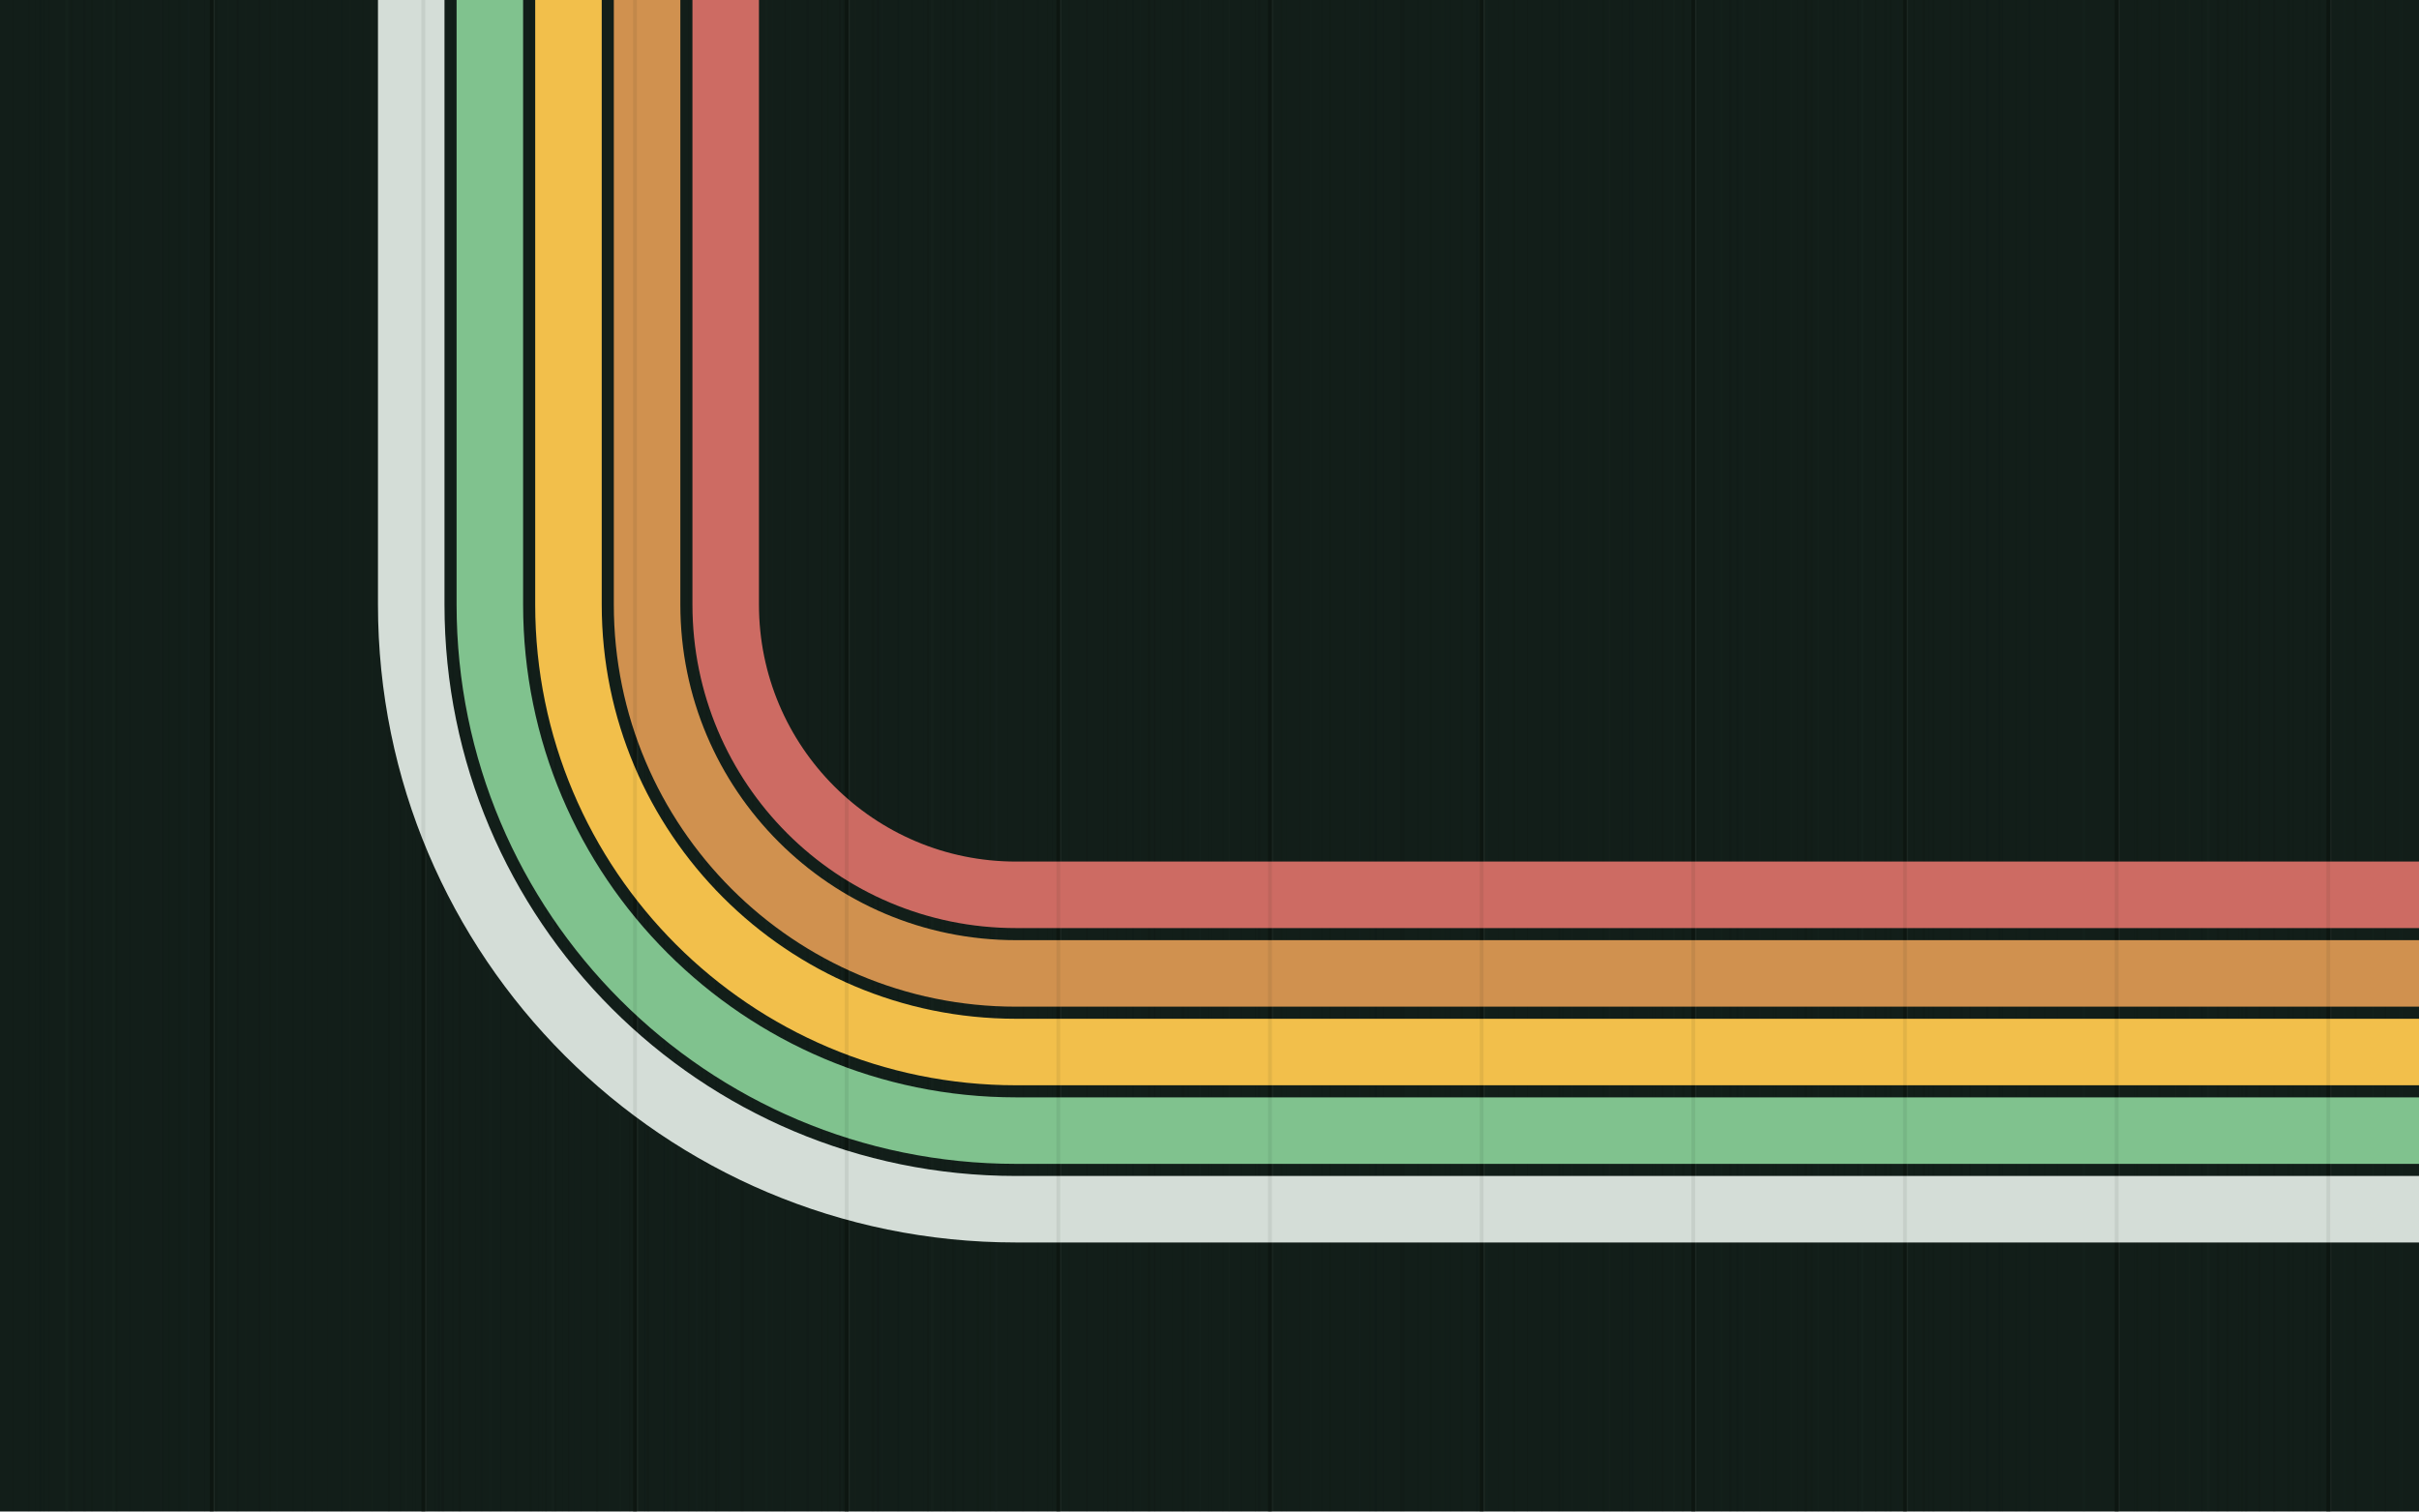
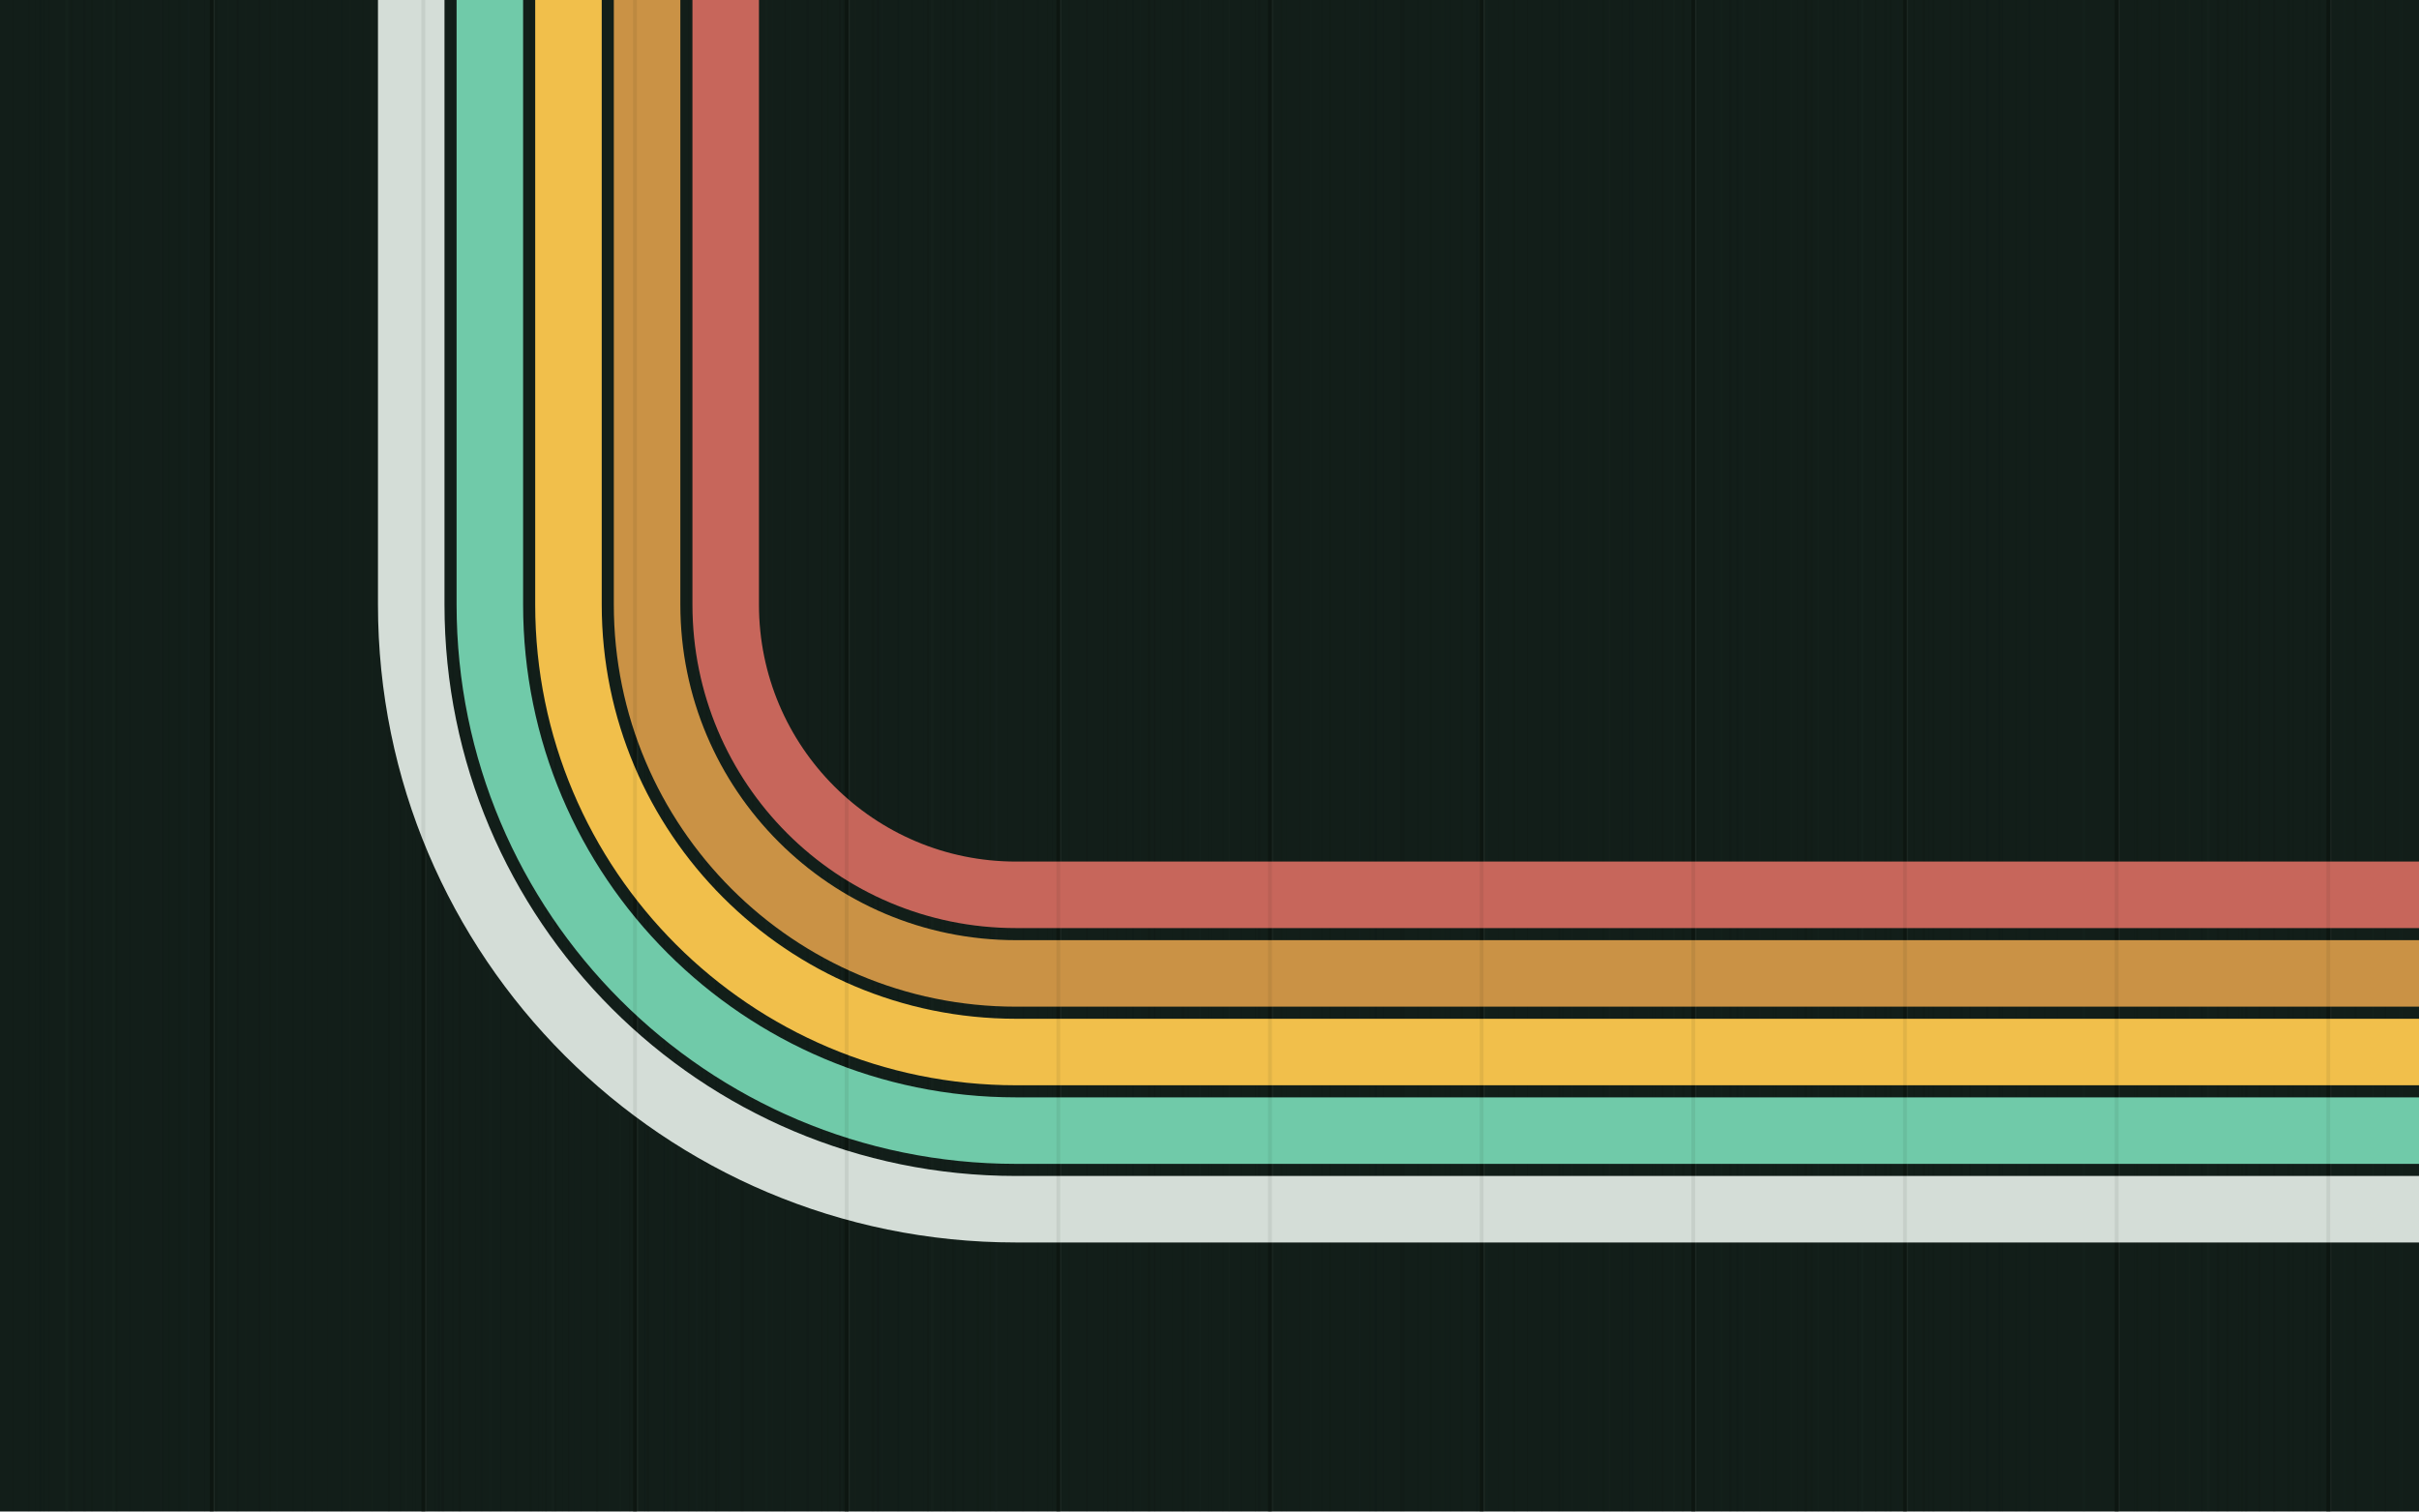
<svg xmlns="http://www.w3.org/2000/svg" viewBox="0 0 1920 1200" width="3840" height="2400">
  <rect x="0" y="0" width="1920" height="1200" fill="#121E19" />
  <rect x="9.6" y="0" width="0.9" height="1200" fill="#0A100D" fill-opacity="0.052" />
  <rect x="22.2" y="0" width="1.1" height="1200" fill="#0A100D" fill-opacity="0.083" />
  <rect x="27.8" y="0" width="0.4" height="1200" fill="#0A100D" fill-opacity="0.061" />
  <rect x="31.2" y="0" width="1.3" height="1200" fill="#0A100D" fill-opacity="0.098" />
  <rect x="34.6" y="0" width="0.5" height="1200" fill="#0A100D" fill-opacity="0.138" />
  <rect x="38.3" y="0" width="0.8" height="1200" fill="#0A100D" fill-opacity="0.112" />
  <rect x="51.9" y="0" width="2.2" height="1200" fill="#24342C" fill-opacity="0.115" />
  <rect x="55.8" y="0" width="2" height="1200" fill="#0A100D" fill-opacity="0.076" />
  <rect x="66" y="0" width="2.2" height="1200" fill="#0A100D" fill-opacity="0.101" />
  <rect x="72.2" y="0" width="1.5" height="1200" fill="#0A100D" fill-opacity="0.073" />
  <rect x="82.5" y="0" width="0.8" height="1200" fill="#24342C" fill-opacity="0.086" />
  <rect x="89.2" y="0" width="1.9" height="1200" fill="#24342C" fill-opacity="0.119" />
  <rect x="91.9" y="0" width="1.5" height="1200" fill="#0A100D" fill-opacity="0.129" />
  <rect x="102.4" y="0" width="0.8" height="1200" fill="#0A100D" fill-opacity="0.082" />
  <rect x="113.3" y="0" width="1" height="1200" fill="#24342C" fill-opacity="0.102" />
  <rect x="126.9" y="0" width="0.8" height="1200" fill="#24342C" fill-opacity="0.074" />
  <rect x="128.9" y="0" width="0.5" height="1200" fill="#0A100D" fill-opacity="0.121" />
  <rect x="134.1" y="0" width="0.5" height="1200" fill="#0A100D" fill-opacity="0.132" />
  <rect x="141.2" y="0" width="2.1" height="1200" fill="#0A100D" fill-opacity="0.041" />
  <rect x="149.1" y="0" width="1.5" height="1200" fill="#24342C" fill-opacity="0.07" />
  <rect x="162.1" y="0" width="0.5" height="1200" fill="#0A100D" fill-opacity="0.135" />
  <rect x="171.1" y="0" width="1.2" height="1200" fill="#0A100D" fill-opacity="0.111" />
  <rect x="180.6" y="0" width="0.5" height="1200" fill="#24342C" fill-opacity="0.119" />
  <rect x="187.7" y="0" width="1.6" height="1200" fill="#0A100D" fill-opacity="0.124" />
  <rect x="194.9" y="0" width="0.5" height="1200" fill="#24342C" fill-opacity="0.063" />
  <rect x="205.5" y="0" width="1.2" height="1200" fill="#0A100D" fill-opacity="0.061" />
  <rect x="214" y="0" width="1" height="1200" fill="#0A100D" fill-opacity="0.067" />
  <rect x="219.5" y="0" width="1" height="1200" fill="#24342C" fill-opacity="0.071" />
  <rect x="231.7" y="0" width="1.5" height="1200" fill="#0A100D" fill-opacity="0.05" />
  <rect x="241.4" y="0" width="1.3" height="1200" fill="#0A100D" fill-opacity="0.078" />
  <rect x="247.3" y="0" width="0.7" height="1200" fill="#0A100D" fill-opacity="0.135" />
  <rect x="259.5" y="0" width="0.5" height="1200" fill="#0A100D" fill-opacity="0.134" />
  <rect x="270.7" y="0" width="1.2" height="1200" fill="#0A100D" fill-opacity="0.092" />
  <rect x="277.6" y="0" width="1" height="1200" fill="#24342C" fill-opacity="0.083" />
  <rect x="287.5" y="0" width="0.8" height="1200" fill="#0A100D" fill-opacity="0.063" />
  <rect x="295" y="0" width="0.8" height="1200" fill="#24342C" fill-opacity="0.089" />
  <rect x="307.9" y="0" width="1.4" height="1200" fill="#0A100D" fill-opacity="0.139" />
  <rect x="317.2" y="0" width="1.4" height="1200" fill="#0A100D" fill-opacity="0.058" />
  <rect x="321.9" y="0" width="1.3" height="1200" fill="#24342C" fill-opacity="0.061" />
  <rect x="327.1" y="0" width="0.5" height="1200" fill="#0A100D" fill-opacity="0.055" />
  <rect x="329.7" y="0" width="0.8" height="1200" fill="#0A100D" fill-opacity="0.05" />
  <rect x="338.3" y="0" width="0.9" height="1200" fill="#0A100D" fill-opacity="0.108" />
  <rect x="345" y="0" width="1.6" height="1200" fill="#0A100D" fill-opacity="0.044" />
  <rect x="347.5" y="0" width="1.8" height="1200" fill="#0A100D" fill-opacity="0.111" />
  <rect x="350.6" y="0" width="2" height="1200" fill="#0A100D" fill-opacity="0.119" />
  <rect x="359.1" y="0" width="0.6" height="1200" fill="#0A100D" fill-opacity="0.117" />
  <rect x="363.9" y="0" width="2.1" height="1200" fill="#0A100D" fill-opacity="0.135" />
  <rect x="377" y="0" width="0.7" height="1200" fill="#0A100D" fill-opacity="0.043" />
  <rect x="381.5" y="0" width="1.5" height="1200" fill="#0A100D" fill-opacity="0.081" />
  <rect x="388.2" y="0" width="2" height="1200" fill="#24342C" fill-opacity="0.071" />
  <rect x="397.1" y="0" width="0.9" height="1200" fill="#0A100D" fill-opacity="0.097" />
  <rect x="408.5" y="0" width="1.8" height="1200" fill="#0A100D" fill-opacity="0.08" />
  <rect x="420.2" y="0" width="2.1" height="1200" fill="#0A100D" fill-opacity="0.063" />
  <rect x="426.9" y="0" width="0.8" height="1200" fill="#0A100D" fill-opacity="0.063" />
  <rect x="430.1" y="0" width="0.6" height="1200" fill="#0A100D" fill-opacity="0.104" />
  <rect x="432.8" y="0" width="1.2" height="1200" fill="#0A100D" fill-opacity="0.139" />
  <rect x="437.8" y="0" width="2.1" height="1200" fill="#24342C" fill-opacity="0.114" />
  <rect x="440.1" y="0" width="1.7" height="1200" fill="#0A100D" fill-opacity="0.102" />
  <rect x="446.1" y="0" width="0.8" height="1200" fill="#0A100D" fill-opacity="0.068" />
  <rect x="450.8" y="0" width="1.2" height="1200" fill="#0A100D" fill-opacity="0.11" />
  <rect x="455.3" y="0" width="0.6" height="1200" fill="#0A100D" fill-opacity="0.081" />
  <rect x="460.8" y="0" width="0.6" height="1200" fill="#0A100D" fill-opacity="0.113" />
  <rect x="473" y="0" width="1.9" height="1200" fill="#0A100D" fill-opacity="0.135" />
  <rect x="482.5" y="0" width="1.2" height="1200" fill="#24342C" fill-opacity="0.048" />
  <rect x="491.7" y="0" width="1.3" height="1200" fill="#24342C" fill-opacity="0.077" />
  <rect x="499.2" y="0" width="1.3" height="1200" fill="#0A100D" fill-opacity="0.11" />
  <rect x="511.1" y="0" width="1.1" height="1200" fill="#0A100D" fill-opacity="0.098" />
  <rect x="513.4" y="0" width="2" height="1200" fill="#0A100D" fill-opacity="0.132" />
  <rect x="526.4" y="0" width="1.3" height="1200" fill="#0A100D" fill-opacity="0.088" />
  <rect x="529.4" y="0" width="1" height="1200" fill="#0A100D" fill-opacity="0.069" />
  <rect x="532.7" y="0" width="0.8" height="1200" fill="#24342C" fill-opacity="0.081" />
  <rect x="535.8" y="0" width="1.9" height="1200" fill="#0A100D" fill-opacity="0.061" />
  <rect x="546.2" y="0" width="0.8" height="1200" fill="#0A100D" fill-opacity="0.118" />
  <rect x="552.4" y="0" width="0.9" height="1200" fill="#24342C" fill-opacity="0.134" />
  <rect x="556.8" y="0" width="0.9" height="1200" fill="#0A100D" fill-opacity="0.06" />
  <rect x="560.2" y="0" width="1.7" height="1200" fill="#0A100D" fill-opacity="0.051" />
  <rect x="567.5" y="0" width="1.8" height="1200" fill="#0A100D" fill-opacity="0.131" />
  <rect x="570.3" y="0" width="0.6" height="1200" fill="#0A100D" fill-opacity="0.118" />
  <rect x="578.2" y="0" width="2.1" height="1200" fill="#24342C" fill-opacity="0.054" />
  <rect x="588" y="0" width="2.2" height="1200" fill="#0A100D" fill-opacity="0.102" />
  <rect x="596.8" y="0" width="1.2" height="1200" fill="#0A100D" fill-opacity="0.045" />
  <rect x="607.5" y="0" width="1.7" height="1200" fill="#24342C" fill-opacity="0.082" />
  <rect x="612.4" y="0" width="1.8" height="1200" fill="#24342C" fill-opacity="0.047" />
  <rect x="622.4" y="0" width="1" height="1200" fill="#0A100D" fill-opacity="0.122" />
  <rect x="627.3" y="0" width="0.5" height="1200" fill="#24342C" fill-opacity="0.071" />
  <rect x="640.1" y="0" width="1.9" height="1200" fill="#0A100D" fill-opacity="0.056" />
  <rect x="651.7" y="0" width="1.2" height="1200" fill="#0A100D" fill-opacity="0.129" />
  <rect x="656.7" y="0" width="1.2" height="1200" fill="#0A100D" fill-opacity="0.076" />
  <rect x="665.8" y="0" width="1.6" height="1200" fill="#0A100D" fill-opacity="0.122" />
  <rect x="669" y="0" width="2.2" height="1200" fill="#0A100D" fill-opacity="0.108" />
  <rect x="672" y="0" width="1.5" height="1200" fill="#0A100D" fill-opacity="0.135" />
  <rect x="678.6" y="0" width="1.1" height="1200" fill="#24342C" fill-opacity="0.064" />
  <rect x="691.8" y="0" width="2.1" height="1200" fill="#0A100D" fill-opacity="0.127" />
  <rect x="696" y="0" width="1.7" height="1200" fill="#0A100D" fill-opacity="0.121" />
  <rect x="700.2" y="0" width="0.7" height="1200" fill="#24342C" fill-opacity="0.067" />
  <rect x="712" y="0" width="1.9" height="1200" fill="#0A100D" fill-opacity="0.088" />
  <rect x="723.7" y="0" width="1.5" height="1200" fill="#0A100D" fill-opacity="0.05" />
  <rect x="732.6" y="0" width="0.5" height="1200" fill="#0A100D" fill-opacity="0.091" />
  <rect x="735.7" y="0" width="1.6" height="1200" fill="#0A100D" fill-opacity="0.139" />
  <rect x="738.8" y="0" width="2" height="1200" fill="#24342C" fill-opacity="0.121" />
  <rect x="746" y="0" width="1.1" height="1200" fill="#0A100D" fill-opacity="0.072" />
  <rect x="749.7" y="0" width="1.1" height="1200" fill="#0A100D" fill-opacity="0.104" />
  <rect x="755.7" y="0" width="1.6" height="1200" fill="#0A100D" fill-opacity="0.105" />
  <rect x="757.7" y="0" width="0.9" height="1200" fill="#0A100D" fill-opacity="0.077" />
  <rect x="763.6" y="0" width="1.6" height="1200" fill="#0A100D" fill-opacity="0.055" />
  <rect x="775.2" y="0" width="2" height="1200" fill="#0A100D" fill-opacity="0.063" />
  <rect x="780.4" y="0" width="0.6" height="1200" fill="#0A100D" fill-opacity="0.083" />
  <rect x="785.4" y="0" width="1.2" height="1200" fill="#0A100D" fill-opacity="0.069" />
  <rect x="789.7" y="0" width="1.8" height="1200" fill="#24342C" fill-opacity="0.125" />
  <rect x="799.6" y="0" width="0.6" height="1200" fill="#0A100D" fill-opacity="0.097" />
  <rect x="811.3" y="0" width="1.4" height="1200" fill="#0A100D" fill-opacity="0.101" />
  <rect x="823.1" y="0" width="1.6" height="1200" fill="#0A100D" fill-opacity="0.079" />
  <rect x="831" y="0" width="0.8" height="1200" fill="#0A100D" fill-opacity="0.076" />
  <rect x="834.6" y="0" width="1.2" height="1200" fill="#0A100D" fill-opacity="0.057" />
  <rect x="848.5" y="0" width="0.6" height="1200" fill="#0A100D" fill-opacity="0.118" />
  <rect x="862.3" y="0" width="0.9" height="1200" fill="#0A100D" fill-opacity="0.124" />
  <rect x="875.3" y="0" width="1" height="1200" fill="#0A100D" fill-opacity="0.054" />
  <rect x="878.6" y="0" width="1.2" height="1200" fill="#0A100D" fill-opacity="0.139" />
  <rect x="885.9" y="0" width="0.7" height="1200" fill="#0A100D" fill-opacity="0.057" />
  <rect x="893.8" y="0" width="0.8" height="1200" fill="#0A100D" fill-opacity="0.099" />
  <rect x="898.5" y="0" width="1.6" height="1200" fill="#0A100D" fill-opacity="0.089" />
  <rect x="904.2" y="0" width="1.1" height="1200" fill="#24342C" fill-opacity="0.052" />
  <rect x="911" y="0" width="2.1" height="1200" fill="#0A100D" fill-opacity="0.127" />
  <rect x="916.1" y="0" width="0.9" height="1200" fill="#0A100D" fill-opacity="0.121" />
  <rect x="920.6" y="0" width="1.3" height="1200" fill="#0A100D" fill-opacity="0.044" />
  <rect x="930.1" y="0" width="0.5" height="1200" fill="#0A100D" fill-opacity="0.065" />
  <rect x="938.2" y="0" width="2" height="1200" fill="#0A100D" fill-opacity="0.112" />
  <rect x="942.6" y="0" width="0.8" height="1200" fill="#0A100D" fill-opacity="0.088" />
  <rect x="951.8" y="0" width="1.1" height="1200" fill="#24342C" fill-opacity="0.127" />
  <rect x="958.5" y="0" width="1.2" height="1200" fill="#0A100D" fill-opacity="0.063" />
  <rect x="961.4" y="0" width="0.7" height="1200" fill="#0A100D" fill-opacity="0.076" />
  <rect x="970.2" y="0" width="0.9" height="1200" fill="#0A100D" fill-opacity="0.101" />
  <rect x="975" y="0" width="1.1" height="1200" fill="#24342C" fill-opacity="0.133" />
  <rect x="984.9" y="0" width="0.8" height="1200" fill="#0A100D" fill-opacity="0.1" />
  <rect x="996" y="0" width="0.8" height="1200" fill="#0A100D" fill-opacity="0.119" />
  <rect x="998.4" y="0" width="1.9" height="1200" fill="#0A100D" fill-opacity="0.058" />
  <rect x="1007.2" y="0" width="1.1" height="1200" fill="#24342C" fill-opacity="0.097" />
  <rect x="1016.5" y="0" width="1.6" height="1200" fill="#0A100D" fill-opacity="0.07" />
  <rect x="1020.7" y="0" width="0.5" height="1200" fill="#0A100D" fill-opacity="0.063" />
  <rect x="1031.9" y="0" width="0.4" height="1200" fill="#0A100D" fill-opacity="0.066" />
  <rect x="1040.2" y="0" width="0.7" height="1200" fill="#24342C" fill-opacity="0.125" />
  <rect x="1048.8" y="0" width="0.6" height="1200" fill="#0A100D" fill-opacity="0.08" />
  <rect x="1054.5" y="0" width="2.2" height="1200" fill="#0A100D" fill-opacity="0.065" />
  <rect x="1067.1" y="0" width="0.9" height="1200" fill="#0A100D" fill-opacity="0.052" />
  <rect x="1078.3" y="0" width="1.4" height="1200" fill="#24342C" fill-opacity="0.069" />
  <rect x="1087" y="0" width="0.7" height="1200" fill="#0A100D" fill-opacity="0.125" />
  <rect x="1090.9" y="0" width="2.1" height="1200" fill="#0A100D" fill-opacity="0.092" />
  <rect x="1097.7" y="0" width="0.5" height="1200" fill="#0A100D" fill-opacity="0.138" />
  <rect x="1111.3" y="0" width="1.9" height="1200" fill="#0A100D" fill-opacity="0.112" />
  <rect x="1113.5" y="0" width="1.2" height="1200" fill="#0A100D" fill-opacity="0.104" />
  <rect x="1125.3" y="0" width="0.6" height="1200" fill="#0A100D" fill-opacity="0.113" />
  <rect x="1134.7" y="0" width="1.8" height="1200" fill="#0A100D" fill-opacity="0.073" />
  <rect x="1144" y="0" width="1.8" height="1200" fill="#24342C" fill-opacity="0.041" />
  <rect x="1146.9" y="0" width="0.4" height="1200" fill="#0A100D" fill-opacity="0.08" />
  <rect x="1150.8" y="0" width="1.2" height="1200" fill="#0A100D" fill-opacity="0.083" />
  <rect x="1159.4" y="0" width="1.9" height="1200" fill="#0A100D" fill-opacity="0.071" />
  <rect x="1171.4" y="0" width="1.9" height="1200" fill="#0A100D" fill-opacity="0.089" />
  <rect x="1176.8" y="0" width="2" height="1200" fill="#24342C" fill-opacity="0.06" />
  <rect x="1179.7" y="0" width="1.3" height="1200" fill="#24342C" fill-opacity="0.049" />
  <rect x="1188.6" y="0" width="0.6" height="1200" fill="#0A100D" fill-opacity="0.051" />
  <rect x="1200.9" y="0" width="1.7" height="1200" fill="#0A100D" fill-opacity="0.138" />
  <rect x="1203" y="0" width="0.9" height="1200" fill="#24342C" fill-opacity="0.067" />
  <rect x="1211.9" y="0" width="0.8" height="1200" fill="#0A100D" fill-opacity="0.13" />
  <rect x="1223.5" y="0" width="0.9" height="1200" fill="#0A100D" fill-opacity="0.121" />
  <rect x="1236.7" y="0" width="1.5" height="1200" fill="#0A100D" fill-opacity="0.093" />
  <rect x="1239.4" y="0" width="1.5" height="1200" fill="#0A100D" fill-opacity="0.044" />
  <rect x="1247.8" y="0" width="0.8" height="1200" fill="#24342C" fill-opacity="0.057" />
  <rect x="1260.3" y="0" width="0.9" height="1200" fill="#24342C" fill-opacity="0.065" />
  <rect x="1272" y="0" width="1.8" height="1200" fill="#0A100D" fill-opacity="0.07" />
  <rect x="1277" y="0" width="1.3" height="1200" fill="#24342C" fill-opacity="0.084" />
  <rect x="1287" y="0" width="0.9" height="1200" fill="#0A100D" fill-opacity="0.111" />
  <rect x="1293.1" y="0" width="1.4" height="1200" fill="#0A100D" fill-opacity="0.091" />
  <rect x="1295.2" y="0" width="1.6" height="1200" fill="#0A100D" fill-opacity="0.09" />
  <rect x="1308.1" y="0" width="0.6" height="1200" fill="#24342C" fill-opacity="0.059" />
  <rect x="1310.8" y="0" width="0.6" height="1200" fill="#0A100D" fill-opacity="0.061" />
  <rect x="1313" y="0" width="0.7" height="1200" fill="#0A100D" fill-opacity="0.049" />
  <rect x="1319" y="0" width="1.3" height="1200" fill="#0A100D" fill-opacity="0.117" />
  <rect x="1327.9" y="0" width="1.4" height="1200" fill="#24342C" fill-opacity="0.096" />
  <rect x="1334.9" y="0" width="1.6" height="1200" fill="#0A100D" fill-opacity="0.127" />
  <rect x="1345.9" y="0" width="2.1" height="1200" fill="#0A100D" fill-opacity="0.04" />
  <rect x="1359.6" y="0" width="1.3" height="1200" fill="#0A100D" fill-opacity="0.056" />
  <rect x="1365.9" y="0" width="1" height="1200" fill="#24342C" fill-opacity="0.101" />
  <rect x="1372.5" y="0" width="1.8" height="1200" fill="#0A100D" fill-opacity="0.106" />
  <rect x="1378.2" y="0" width="1.5" height="1200" fill="#0A100D" fill-opacity="0.098" />
  <rect x="1383.4" y="0" width="1.2" height="1200" fill="#24342C" fill-opacity="0.13" />
  <rect x="1396.1" y="0" width="1.5" height="1200" fill="#24342C" fill-opacity="0.072" />
  <rect x="1406.4" y="0" width="1.5" height="1200" fill="#0A100D" fill-opacity="0.065" />
  <rect x="1409" y="0" width="1.2" height="1200" fill="#0A100D" fill-opacity="0.069" />
  <rect x="1421.1" y="0" width="1.2" height="1200" fill="#24342C" fill-opacity="0.064" />
  <rect x="1426.2" y="0" width="0.6" height="1200" fill="#0A100D" fill-opacity="0.084" />
  <rect x="1432.1" y="0" width="2.1" height="1200" fill="#0A100D" fill-opacity="0.137" />
  <rect x="1437.4" y="0" width="1.7" height="1200" fill="#0A100D" fill-opacity="0.065" />
  <rect x="1442.8" y="0" width="0.9" height="1200" fill="#24342C" fill-opacity="0.129" />
  <rect x="1454.3" y="0" width="1.7" height="1200" fill="#0A100D" fill-opacity="0.099" />
  <rect x="1458.9" y="0" width="0.6" height="1200" fill="#0A100D" fill-opacity="0.101" />
  <rect x="1463.4" y="0" width="1.6" height="1200" fill="#0A100D" fill-opacity="0.082" />
  <rect x="1474" y="0" width="0.9" height="1200" fill="#0A100D" fill-opacity="0.119" />
  <rect x="1477.2" y="0" width="1.9" height="1200" fill="#24342C" fill-opacity="0.138" />
  <rect x="1488.3" y="0" width="1.1" height="1200" fill="#0A100D" fill-opacity="0.13" />
  <rect x="1495.7" y="0" width="1.9" height="1200" fill="#0A100D" fill-opacity="0.084" />
  <rect x="1499.7" y="0" width="1.8" height="1200" fill="#0A100D" fill-opacity="0.127" />
  <rect x="1505.9" y="0" width="1.6" height="1200" fill="#24342C" fill-opacity="0.055" />
  <rect x="1518.5" y="0" width="1.4" height="1200" fill="#0A100D" fill-opacity="0.063" />
  <rect x="1526" y="0" width="1.7" height="1200" fill="#0A100D" fill-opacity="0.117" />
  <rect x="1530.6" y="0" width="0.9" height="1200" fill="#0A100D" fill-opacity="0.101" />
  <rect x="1533.6" y="0" width="1.9" height="1200" fill="#0A100D" fill-opacity="0.132" />
  <rect x="1547.3" y="0" width="1.2" height="1200" fill="#0A100D" fill-opacity="0.074" />
  <rect x="1556.2" y="0" width="1.7" height="1200" fill="#0A100D" fill-opacity="0.061" />
  <rect x="1563.1" y="0" width="1.2" height="1200" fill="#0A100D" fill-opacity="0.139" />
  <rect x="1576.2" y="0" width="2.1" height="1200" fill="#0A100D" fill-opacity="0.087" />
  <rect x="1586.4" y="0" width="1.7" height="1200" fill="#0A100D" fill-opacity="0.087" />
  <rect x="1588.8" y="0" width="0.9" height="1200" fill="#0A100D" fill-opacity="0.094" />
  <rect x="1599.3" y="0" width="1.8" height="1200" fill="#0A100D" fill-opacity="0.078" />
  <rect x="1609.9" y="0" width="1.8" height="1200" fill="#0A100D" fill-opacity="0.094" />
  <rect x="1622.2" y="0" width="1" height="1200" fill="#0A100D" fill-opacity="0.067" />
  <rect x="1632.6" y="0" width="0.5" height="1200" fill="#0A100D" fill-opacity="0.087" />
  <rect x="1641.1" y="0" width="0.6" height="1200" fill="#24342C" fill-opacity="0.05" />
  <rect x="1653.1" y="0" width="2.2" height="1200" fill="#24342C" fill-opacity="0.1" />
  <rect x="1666.6" y="0" width="0.4" height="1200" fill="#24342C" fill-opacity="0.056" />
  <rect x="1680.5" y="0" width="1.3" height="1200" fill="#0A100D" fill-opacity="0.056" />
  <rect x="1693.5" y="0" width="0.6" height="1200" fill="#0A100D" fill-opacity="0.092" />
  <rect x="1695.6" y="0" width="1.7" height="1200" fill="#0A100D" fill-opacity="0.065" />
  <rect x="1707.2" y="0" width="0.4" height="1200" fill="#0A100D" fill-opacity="0.061" />
  <rect x="1713.1" y="0" width="1.5" height="1200" fill="#0A100D" fill-opacity="0.139" />
  <rect x="1726.4" y="0" width="1.1" height="1200" fill="#24342C" fill-opacity="0.085" />
  <rect x="1734.5" y="0" width="0.4" height="1200" fill="#0A100D" fill-opacity="0.082" />
  <rect x="1737.4" y="0" width="0.8" height="1200" fill="#24342C" fill-opacity="0.103" />
  <rect x="1747.3" y="0" width="0.9" height="1200" fill="#0A100D" fill-opacity="0.105" />
  <rect x="1751.6" y="0" width="2.1" height="1200" fill="#24342C" fill-opacity="0.12" />
  <rect x="1759.1" y="0" width="2.1" height="1200" fill="#0A100D" fill-opacity="0.111" />
  <rect x="1767.2" y="0" width="1.7" height="1200" fill="#0A100D" fill-opacity="0.109" />
  <rect x="1776.7" y="0" width="0.5" height="1200" fill="#0A100D" fill-opacity="0.129" />
  <rect x="1778.8" y="0" width="1.3" height="1200" fill="#0A100D" fill-opacity="0.129" />
  <rect x="1782" y="0" width="1.6" height="1200" fill="#0A100D" fill-opacity="0.131" />
  <rect x="1792.8" y="0" width="1.3" height="1200" fill="#0A100D" fill-opacity="0.125" />
  <rect x="1804.1" y="0" width="1.9" height="1200" fill="#0A100D" fill-opacity="0.106" />
  <rect x="1815.7" y="0" width="2.1" height="1200" fill="#0A100D" fill-opacity="0.065" />
  <rect x="1819.5" y="0" width="1.3" height="1200" fill="#0A100D" fill-opacity="0.067" />
  <rect x="1829.6" y="0" width="1.9" height="1200" fill="#0A100D" fill-opacity="0.059" />
  <rect x="1835.5" y="0" width="0.8" height="1200" fill="#0A100D" fill-opacity="0.044" />
  <rect x="1840.6" y="0" width="1.9" height="1200" fill="#0A100D" fill-opacity="0.079" />
  <rect x="1849" y="0" width="1.6" height="1200" fill="#0A100D" fill-opacity="0.136" />
  <rect x="1859.2" y="0" width="1.9" height="1200" fill="#24342C" fill-opacity="0.055" />
  <rect x="1869" y="0" width="1.3" height="1200" fill="#0A100D" fill-opacity="0.115" />
  <rect x="1882.6" y="0" width="1.7" height="1200" fill="#24342C" fill-opacity="0.081" />
  <rect x="1892.6" y="0" width="1.3" height="1200" fill="#0A100D" fill-opacity="0.104" />
  <rect x="1904.4" y="0" width="1.9" height="1200" fill="#24342C" fill-opacity="0.047" />
  <rect x="1906.5" y="0" width="0.4" height="1200" fill="#24342C" fill-opacity="0.13" />
  <rect x="1918" y="0" width="0.4" height="1200" fill="#0A100D" fill-opacity="0.08" />
  <rect x="1922.8" y="0" width="2" height="1200" fill="#0A100D" fill-opacity="0.115" />
  <rect x="166.5" y="0" width="3" height="1200" fill="#0A100D" fill-opacity="0.5" />
  <rect x="169.5" y="0" width="1" height="1200" fill="#E7ECEA" fill-opacity="0.05" />
  <rect x="334.5" y="0" width="3" height="1200" fill="#0A100D" fill-opacity="0.5" />
  <rect x="337.5" y="0" width="1" height="1200" fill="#E7ECEA" fill-opacity="0.05" />
  <rect x="502.5" y="0" width="3" height="1200" fill="#0A100D" fill-opacity="0.5" />
  <rect x="505.5" y="0" width="1" height="1200" fill="#E7ECEA" fill-opacity="0.05" />
  <rect x="670.5" y="0" width="3" height="1200" fill="#0A100D" fill-opacity="0.5" />
  <rect x="673.5" y="0" width="1" height="1200" fill="#E7ECEA" fill-opacity="0.05" />
  <rect x="838.5" y="0" width="3" height="1200" fill="#0A100D" fill-opacity="0.5" />
  <rect x="841.5" y="0" width="1" height="1200" fill="#E7ECEA" fill-opacity="0.05" />
  <rect x="1006.5" y="0" width="3" height="1200" fill="#0A100D" fill-opacity="0.5" />
  <rect x="1009.5" y="0" width="1" height="1200" fill="#E7ECEA" fill-opacity="0.05" />
  <rect x="1174.5" y="0" width="3" height="1200" fill="#0A100D" fill-opacity="0.5" />
  <rect x="1177.5" y="0" width="1" height="1200" fill="#E7ECEA" fill-opacity="0.05" />
  <rect x="1342.5" y="0" width="3" height="1200" fill="#0A100D" fill-opacity="0.5" />
  <rect x="1345.5" y="0" width="1" height="1200" fill="#E7ECEA" fill-opacity="0.05" />
  <rect x="1510.5" y="0" width="3" height="1200" fill="#0A100D" fill-opacity="0.5" />
  <rect x="1513.5" y="0" width="1" height="1200" fill="#E7ECEA" fill-opacity="0.05" />
  <rect x="1678.5" y="0" width="3" height="1200" fill="#0A100D" fill-opacity="0.5" />
  <rect x="1681.5" y="0" width="1" height="1200" fill="#E7ECEA" fill-opacity="0.05" />
  <rect x="1846.5" y="0" width="3" height="1200" fill="#0A100D" fill-opacity="0.5" />
  <rect x="1849.5" y="0" width="1" height="1200" fill="#E7ECEA" fill-opacity="0.05" />
-   <path d="M 576 -10 V 480 A 230.4 230.4 0 0 0 806.4 710.4 H 1930" fill="none" stroke="#CD6B63" stroke-width="52.8" />
-   <path d="M 513.6 -10 V 480 A 292.8 292.8 0 0 0 806.4 772.8 H 1930" fill="none" stroke="#D0914F" stroke-width="52.8" />
-   <path d="M 451.2 -10 V 480 A 355.2 355.2 0 0 0 806.4 835.2 H 1930" fill="none" stroke="#F2BF4B" stroke-width="52.8" />
-   <path d="M 388.8 -10 V 480 A 417.6 417.6 0 0 0 806.4 897.6 H 1930" fill="none" stroke="#80C28E" stroke-width="52.8" />
+   <path d="M 576 -10 V 480 A 230.4 230.4 0 0 0 806.4 710.4 H 1930" fill="none" stroke="#C7665B" stroke-width="52.8" />
+   <path d="M 513.6 -10 V 480 A 292.8 292.8 0 0 0 806.4 772.8 H 1930" fill="none" stroke="#CA9245" stroke-width="52.8" />
+   <path d="M 451.2 -10 V 480 A 355.2 355.2 0 0 0 806.4 835.2 H 1930" fill="none" stroke="#F1BF4B" stroke-width="52.8" />
+   <path d="M 388.8 -10 V 480 A 417.6 417.6 0 0 0 806.4 897.6 H 1930" fill="none" stroke="#70CAA9" stroke-width="52.8" />
  <path d="M 326.4 -10 V 480 A 480 480 0 0 0 806.4 960 H 1930" fill="none" stroke="#D4DDD7" stroke-width="52.8" />
  <rect x="166.5" y="0" width="3" height="1200" fill="#0A100D" fill-opacity="0.07" />
  <rect x="334.5" y="0" width="3" height="1200" fill="#0A100D" fill-opacity="0.07" />
  <rect x="502.5" y="0" width="3" height="1200" fill="#0A100D" fill-opacity="0.07" />
  <rect x="670.5" y="0" width="3" height="1200" fill="#0A100D" fill-opacity="0.07" />
  <rect x="838.5" y="0" width="3" height="1200" fill="#0A100D" fill-opacity="0.07" />
  <rect x="1006.5" y="0" width="3" height="1200" fill="#0A100D" fill-opacity="0.07" />
  <rect x="1174.5" y="0" width="3" height="1200" fill="#0A100D" fill-opacity="0.07" />
  <rect x="1342.5" y="0" width="3" height="1200" fill="#0A100D" fill-opacity="0.07" />
  <rect x="1510.5" y="0" width="3" height="1200" fill="#0A100D" fill-opacity="0.07" />
  <rect x="1678.5" y="0" width="3" height="1200" fill="#0A100D" fill-opacity="0.07" />
  <rect x="1846.5" y="0" width="3" height="1200" fill="#0A100D" fill-opacity="0.07" />
</svg>
